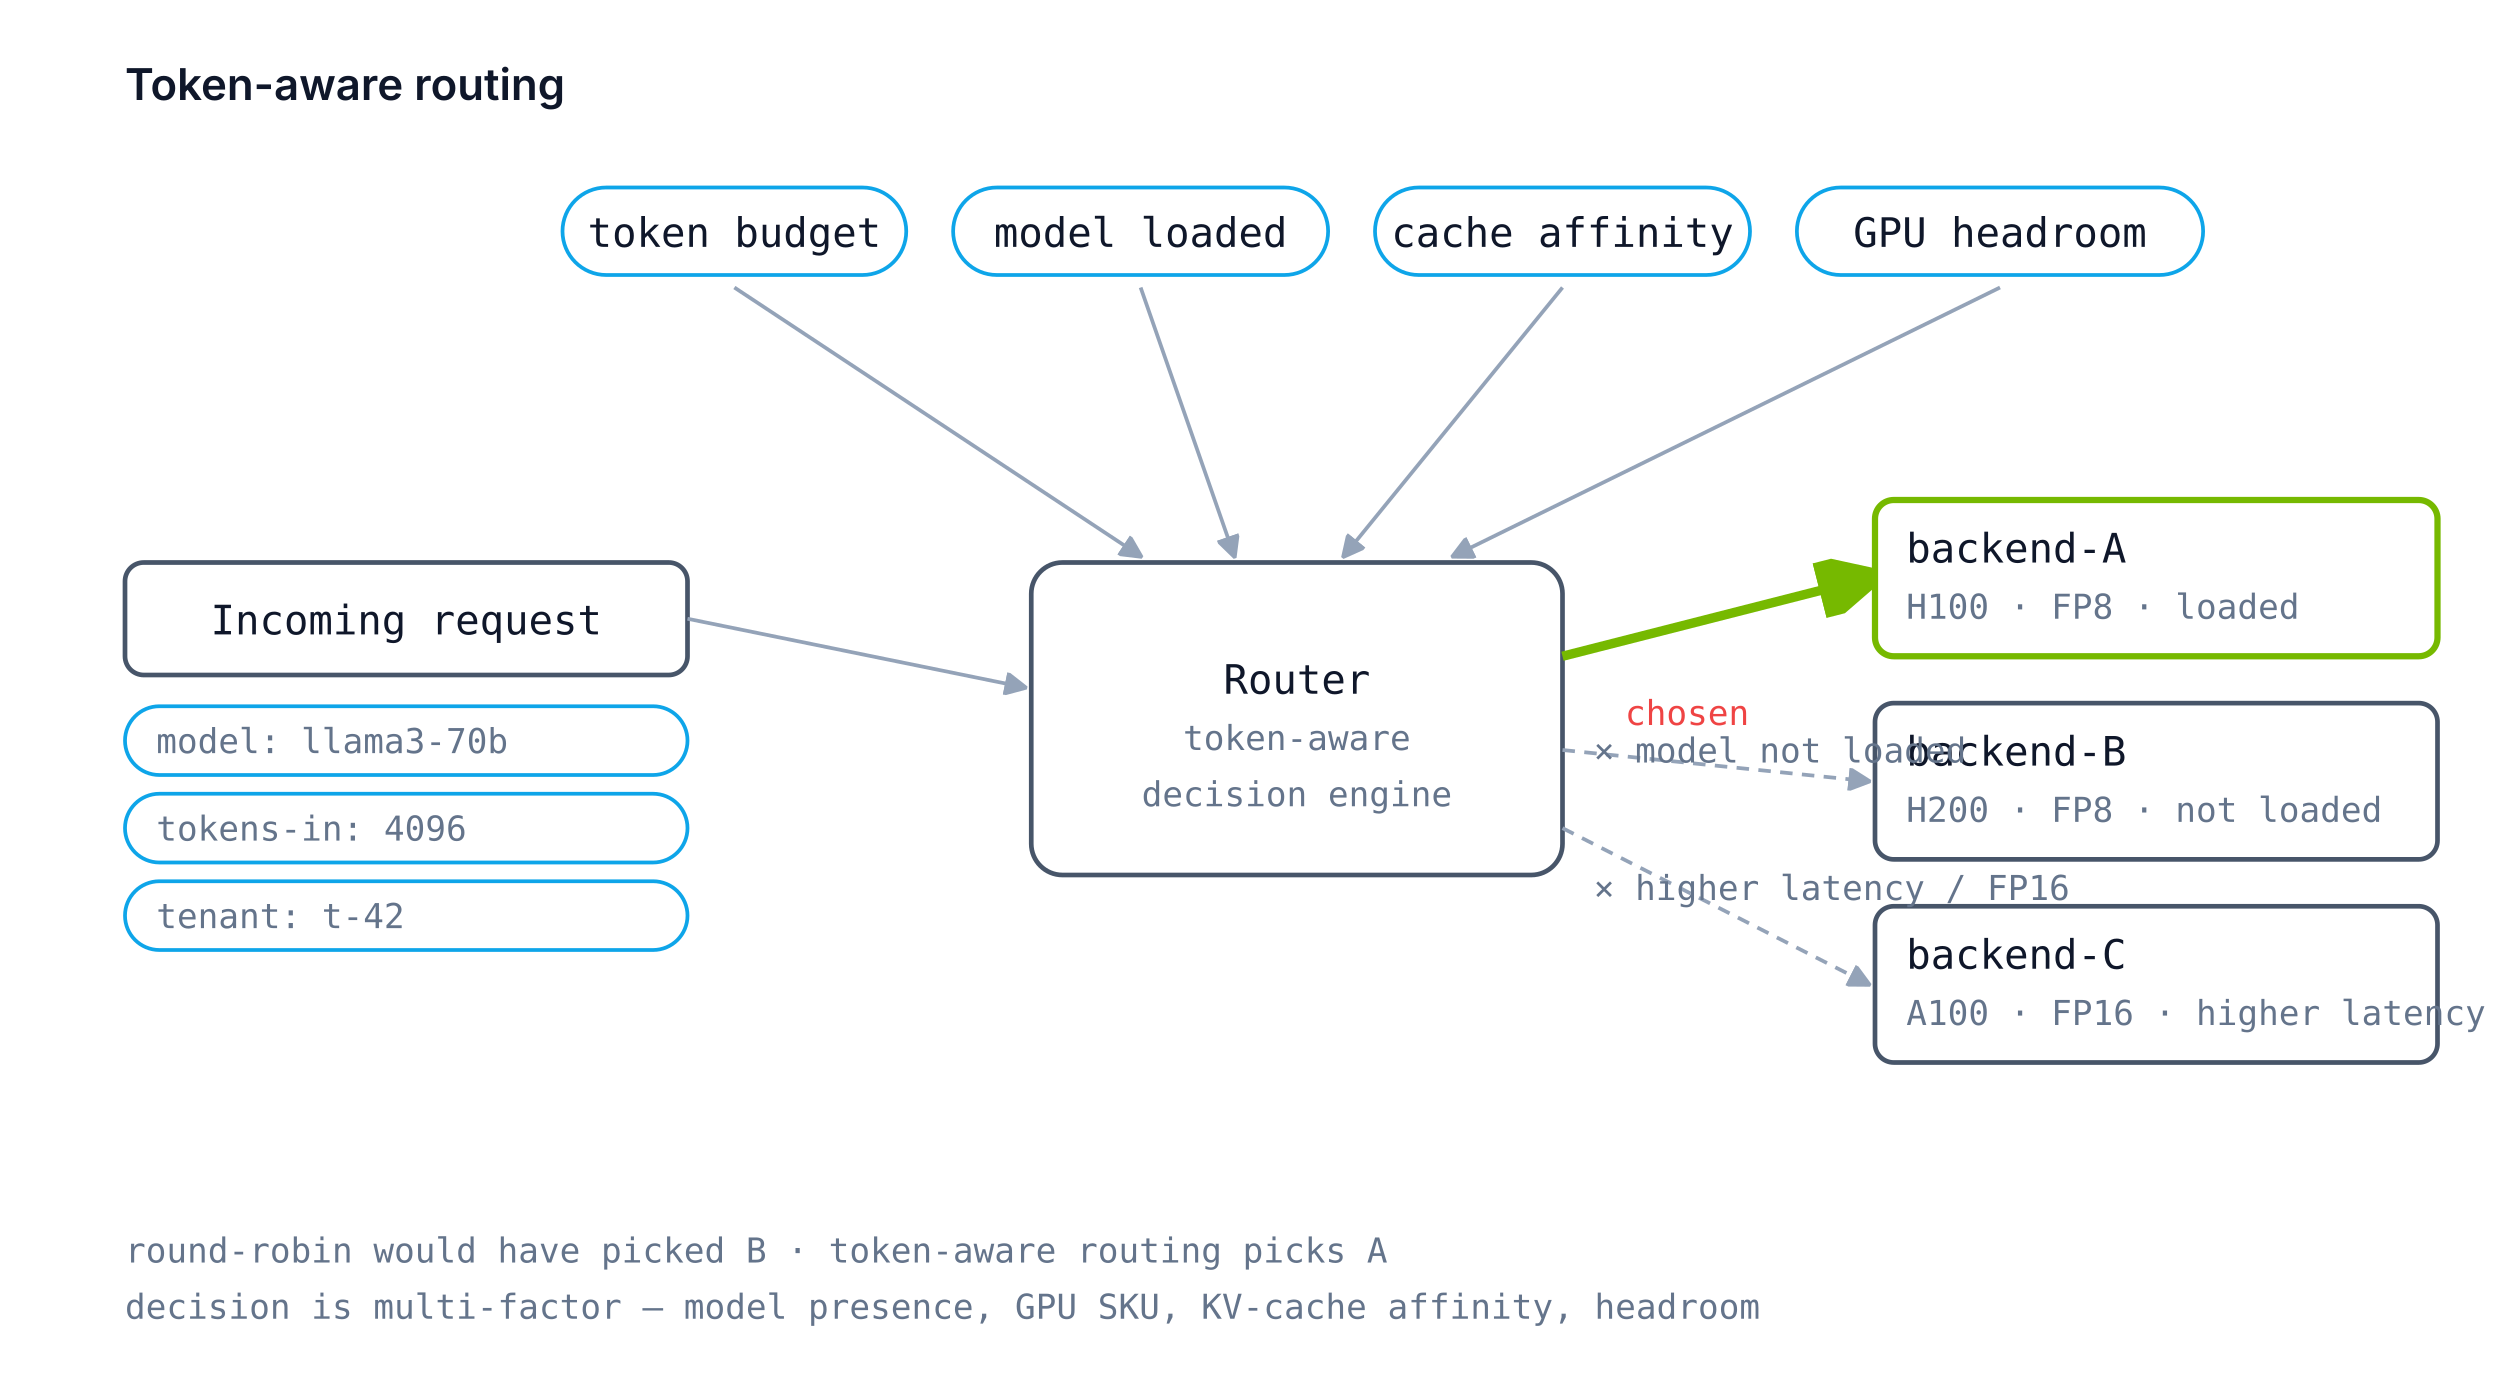
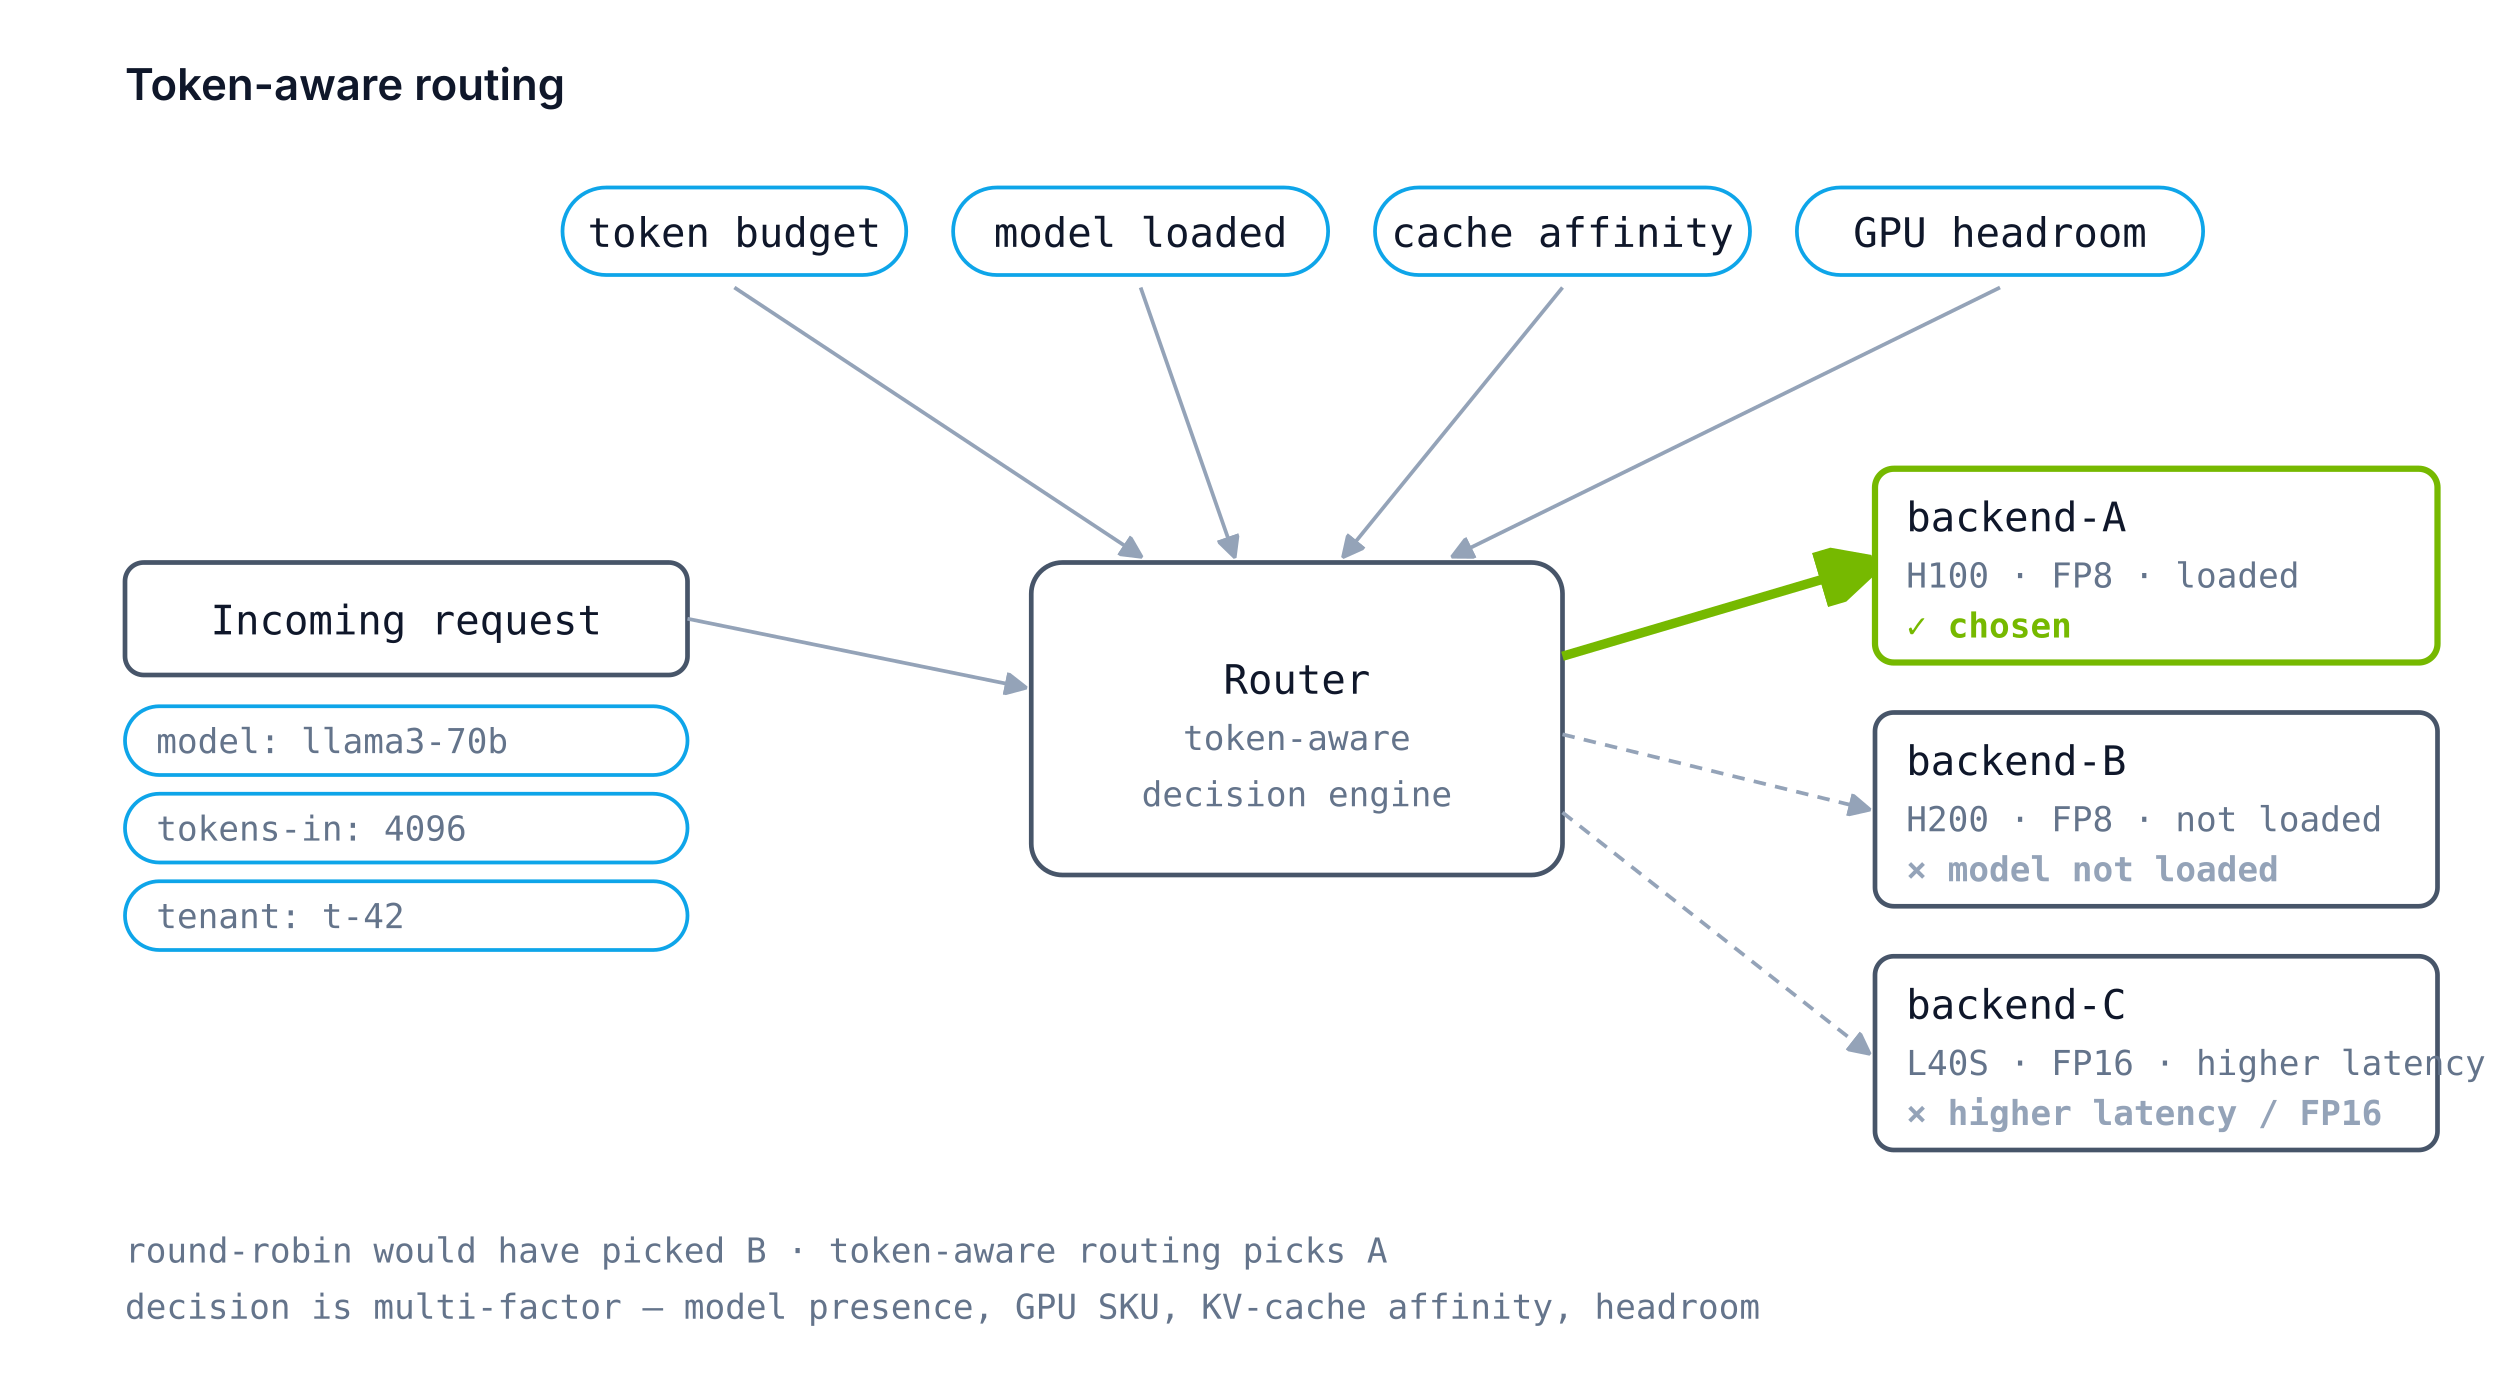
<svg xmlns="http://www.w3.org/2000/svg" viewBox="0 0 800 440" role="img" aria-labelledby="title03 desc03">
  <style>
    .bg{fill:#fff}
    .stroke{stroke:#475569;fill:none;stroke-width:1.5}
    .text{font-family:'JetBrains Mono',ui-monospace,monospace;fill:#0f172a;font-size:13px}
    .text-sm{font-family:'JetBrains Mono',ui-monospace,monospace;fill:#64748b;font-size:11px}
    .text-label{font-family:'Inter',ui-sans-serif,system-ui,sans-serif;fill:#0f172a;font-size:14px;font-weight:600}
    .accent-blue{fill:#0ea5e9}
    .accent-green{fill:#76b900}
    .accent-slate{fill:#cbd5e1}
    .panel{fill:#f8fafc;stroke:#e2e8f0;stroke-width:1}
    .module{fill:#fff;stroke:#475569;stroke-width:1.5}
    .arrow-slate{stroke:#94a3b8;fill:#94a3b8;stroke-width:1.2}
    .arrow-green{stroke:#76b900;fill:#76b900;stroke-width:3}
    .pill{fill:#fff;stroke:#0ea5e9;stroke-width:1.2}
+     .badge-green{fill:#76b900;font-weight:600}
+     .badge-mute{fill:#94a3b8;font-weight:600}
    @media (prefers-color-scheme: dark) {
      .bg{fill:#0f172a}
      .stroke{stroke:#94a3b8}
      .text{fill:#e2e8f0}
      .text-sm{fill:#94a3b8}
      .text-label{fill:#f1f5f9}
      .accent-slate{fill:#475569}
      .panel{fill:#1e293b;stroke:#334155}
      .module{fill:#1e293b;stroke:#94a3b8}
      .pill{fill:#1e293b;stroke:#0ea5e9}
      .arrow-slate{stroke:#475569;fill:#475569}
    }
  </style>
  <defs>
    <marker id="tri-slate" viewBox="0 0 10 10" refX="9" refY="5" markerWidth="6" markerHeight="6" orient="auto">
      <path d="M0,0 L10,5 L0,10 z" class="arrow-slate" />
    </marker>
    <marker id="tri-green" viewBox="0 0 10 10" refX="9" refY="5" markerWidth="6" markerHeight="6" orient="auto">
      <path d="M0,0 L10,5 L0,10 z" class="arrow-green" />
    </marker>
  </defs>
  <rect class="bg" width="800" height="440" />
  <text class="text-label" x="40" y="32">Token-aware routing</text>
  <g>
    <rect class="pill" x="180" y="60" width="110" height="28" rx="14" />
    <text class="text" x="235" y="79" text-anchor="middle">token budget</text>
    <line class="arrow-slate" x1="235" y1="92" x2="365" y2="178" marker-end="url(#tri-slate)" />
  </g>
  <g>
    <rect class="pill" x="305" y="60" width="120" height="28" rx="14" />
    <text class="text" x="365" y="79" text-anchor="middle">model loaded</text>
    <line class="arrow-slate" x1="365" y1="92" x2="395" y2="178" marker-end="url(#tri-slate)" />
  </g>
  <g>
    <rect class="pill" x="440" y="60" width="120" height="28" rx="14" />
    <text class="text" x="500" y="79" text-anchor="middle">cache affinity</text>
    <line class="arrow-slate" x1="500" y1="92" x2="430" y2="178" marker-end="url(#tri-slate)" />
  </g>
  <g>
    <rect class="pill" x="575" y="60" width="130" height="28" rx="14" />
    <text class="text" x="640" y="79" text-anchor="middle">GPU headroom</text>
    <line class="arrow-slate" x1="640" y1="92" x2="465" y2="178" marker-end="url(#tri-slate)" />
  </g>
  <g>
    <rect class="module" x="40" y="180" width="180" height="36" rx="6" />
    <text class="text" x="130" y="203" text-anchor="middle">Incoming request</text>
  </g>
  <g>
    <rect class="pill" x="40" y="226" width="180" height="22" rx="11" />
    <text class="text-sm" x="50" y="241">model: llama3-70b</text>
  </g>
  <g>
    <rect class="pill" x="40" y="254" width="180" height="22" rx="11" />
    <text class="text-sm" x="50" y="269">tokens-in: 4096</text>
  </g>
  <g>
    <rect class="pill" x="40" y="282" width="180" height="22" rx="11" />
    <text class="text-sm" x="50" y="297">tenant: t-42</text>
  </g>
  <rect class="module" x="330" y="180" width="170" height="100" rx="10" />
  <text class="text" x="415" y="222" text-anchor="middle">Router</text>
  <text class="text-sm" x="415" y="240" text-anchor="middle">token-aware</text>
  <text class="text-sm" x="415" y="258" text-anchor="middle">decision engine</text>
  <line class="arrow-slate" x1="220" y1="198" x2="328" y2="220" marker-end="url(#tri-slate)" />
  <g>
-     <rect class="module" x="600" y="160" width="180" height="50" rx="6" style="stroke:#76b900;stroke-width:2" />
-     <text class="text" x="610" y="180">backend-A</text>
-     <text class="text-sm" x="610" y="198">H100  ·  FP8  ·  loaded</text>
+     <rect class="module" x="600" y="150" width="180" height="62" rx="6" style="stroke:#76b900;stroke-width:2" />
+     <text class="text" x="610" y="170">backend-A</text>
+     <text class="text-sm" x="610" y="188">H100  ·  FP8  ·  loaded</text>
+     <text class="text-sm badge-green" x="610" y="204">✓ chosen</text>
  </g>
  <g>
-     <rect class="module" x="600" y="225" width="180" height="50" rx="6" />
-     <text class="text" x="610" y="245">backend-B</text>
-     <text class="text-sm" x="610" y="263">H200  ·  FP8  ·  not loaded</text>
+     <rect class="module" x="600" y="228" width="180" height="62" rx="6" />
+     <text class="text" x="610" y="248">backend-B</text>
+     <text class="text-sm" x="610" y="266">H200  ·  FP8  ·  not loaded</text>
+     <text class="text-sm badge-mute" x="610" y="282">× model not loaded</text>
  </g>
  <g>
-     <rect class="module" x="600" y="290" width="180" height="50" rx="6" />
-     <text class="text" x="610" y="310">backend-C</text>
-     <text class="text-sm" x="610" y="328">A100  ·  FP16  ·  higher latency</text>
+     <rect class="module" x="600" y="306" width="180" height="62" rx="6" />
+     <text class="text" x="610" y="326">backend-C</text>
+     <text class="text-sm" x="610" y="344">L40S  ·  FP16  ·  higher latency</text>
+     <text class="text-sm badge-mute" x="610" y="360">× higher latency / FP16</text>
  </g>
-   <line class="arrow-green" x1="500" y1="210" x2="598" y2="185" marker-end="url(#tri-green)" />
-   <line class="arrow-slate" x1="500" y1="240" x2="598" y2="250" marker-end="url(#tri-slate)" stroke-dasharray="4 3" />
-   <line class="arrow-slate" x1="500" y1="265" x2="598" y2="315" marker-end="url(#tri-slate)" stroke-dasharray="4 3" />
-   <text class="text-sm" x="520" y="232" style="fill:#ef4444">chosen</text>
-   <text class="text-sm" x="510" y="244">×  model not loaded</text>
-   <text class="text-sm" x="510" y="288">×  higher latency / FP16</text>
+   <line class="arrow-green" x1="500" y1="210" x2="598" y2="181" marker-end="url(#tri-green)" />
+   <line class="arrow-slate" x1="500" y1="235" x2="598" y2="259" marker-end="url(#tri-slate)" stroke-dasharray="4 3" />
+   <line class="arrow-slate" x1="500" y1="260" x2="598" y2="337" marker-end="url(#tri-slate)" stroke-dasharray="4 3" />
  <text class="text-sm" x="40" y="404">round-robin would have picked B  ·  token-aware routing picks A</text>
  <text class="text-sm" x="40" y="422">decision is multi-factor — model presence, GPU SKU, KV-cache affinity, headroom</text>
</svg>
